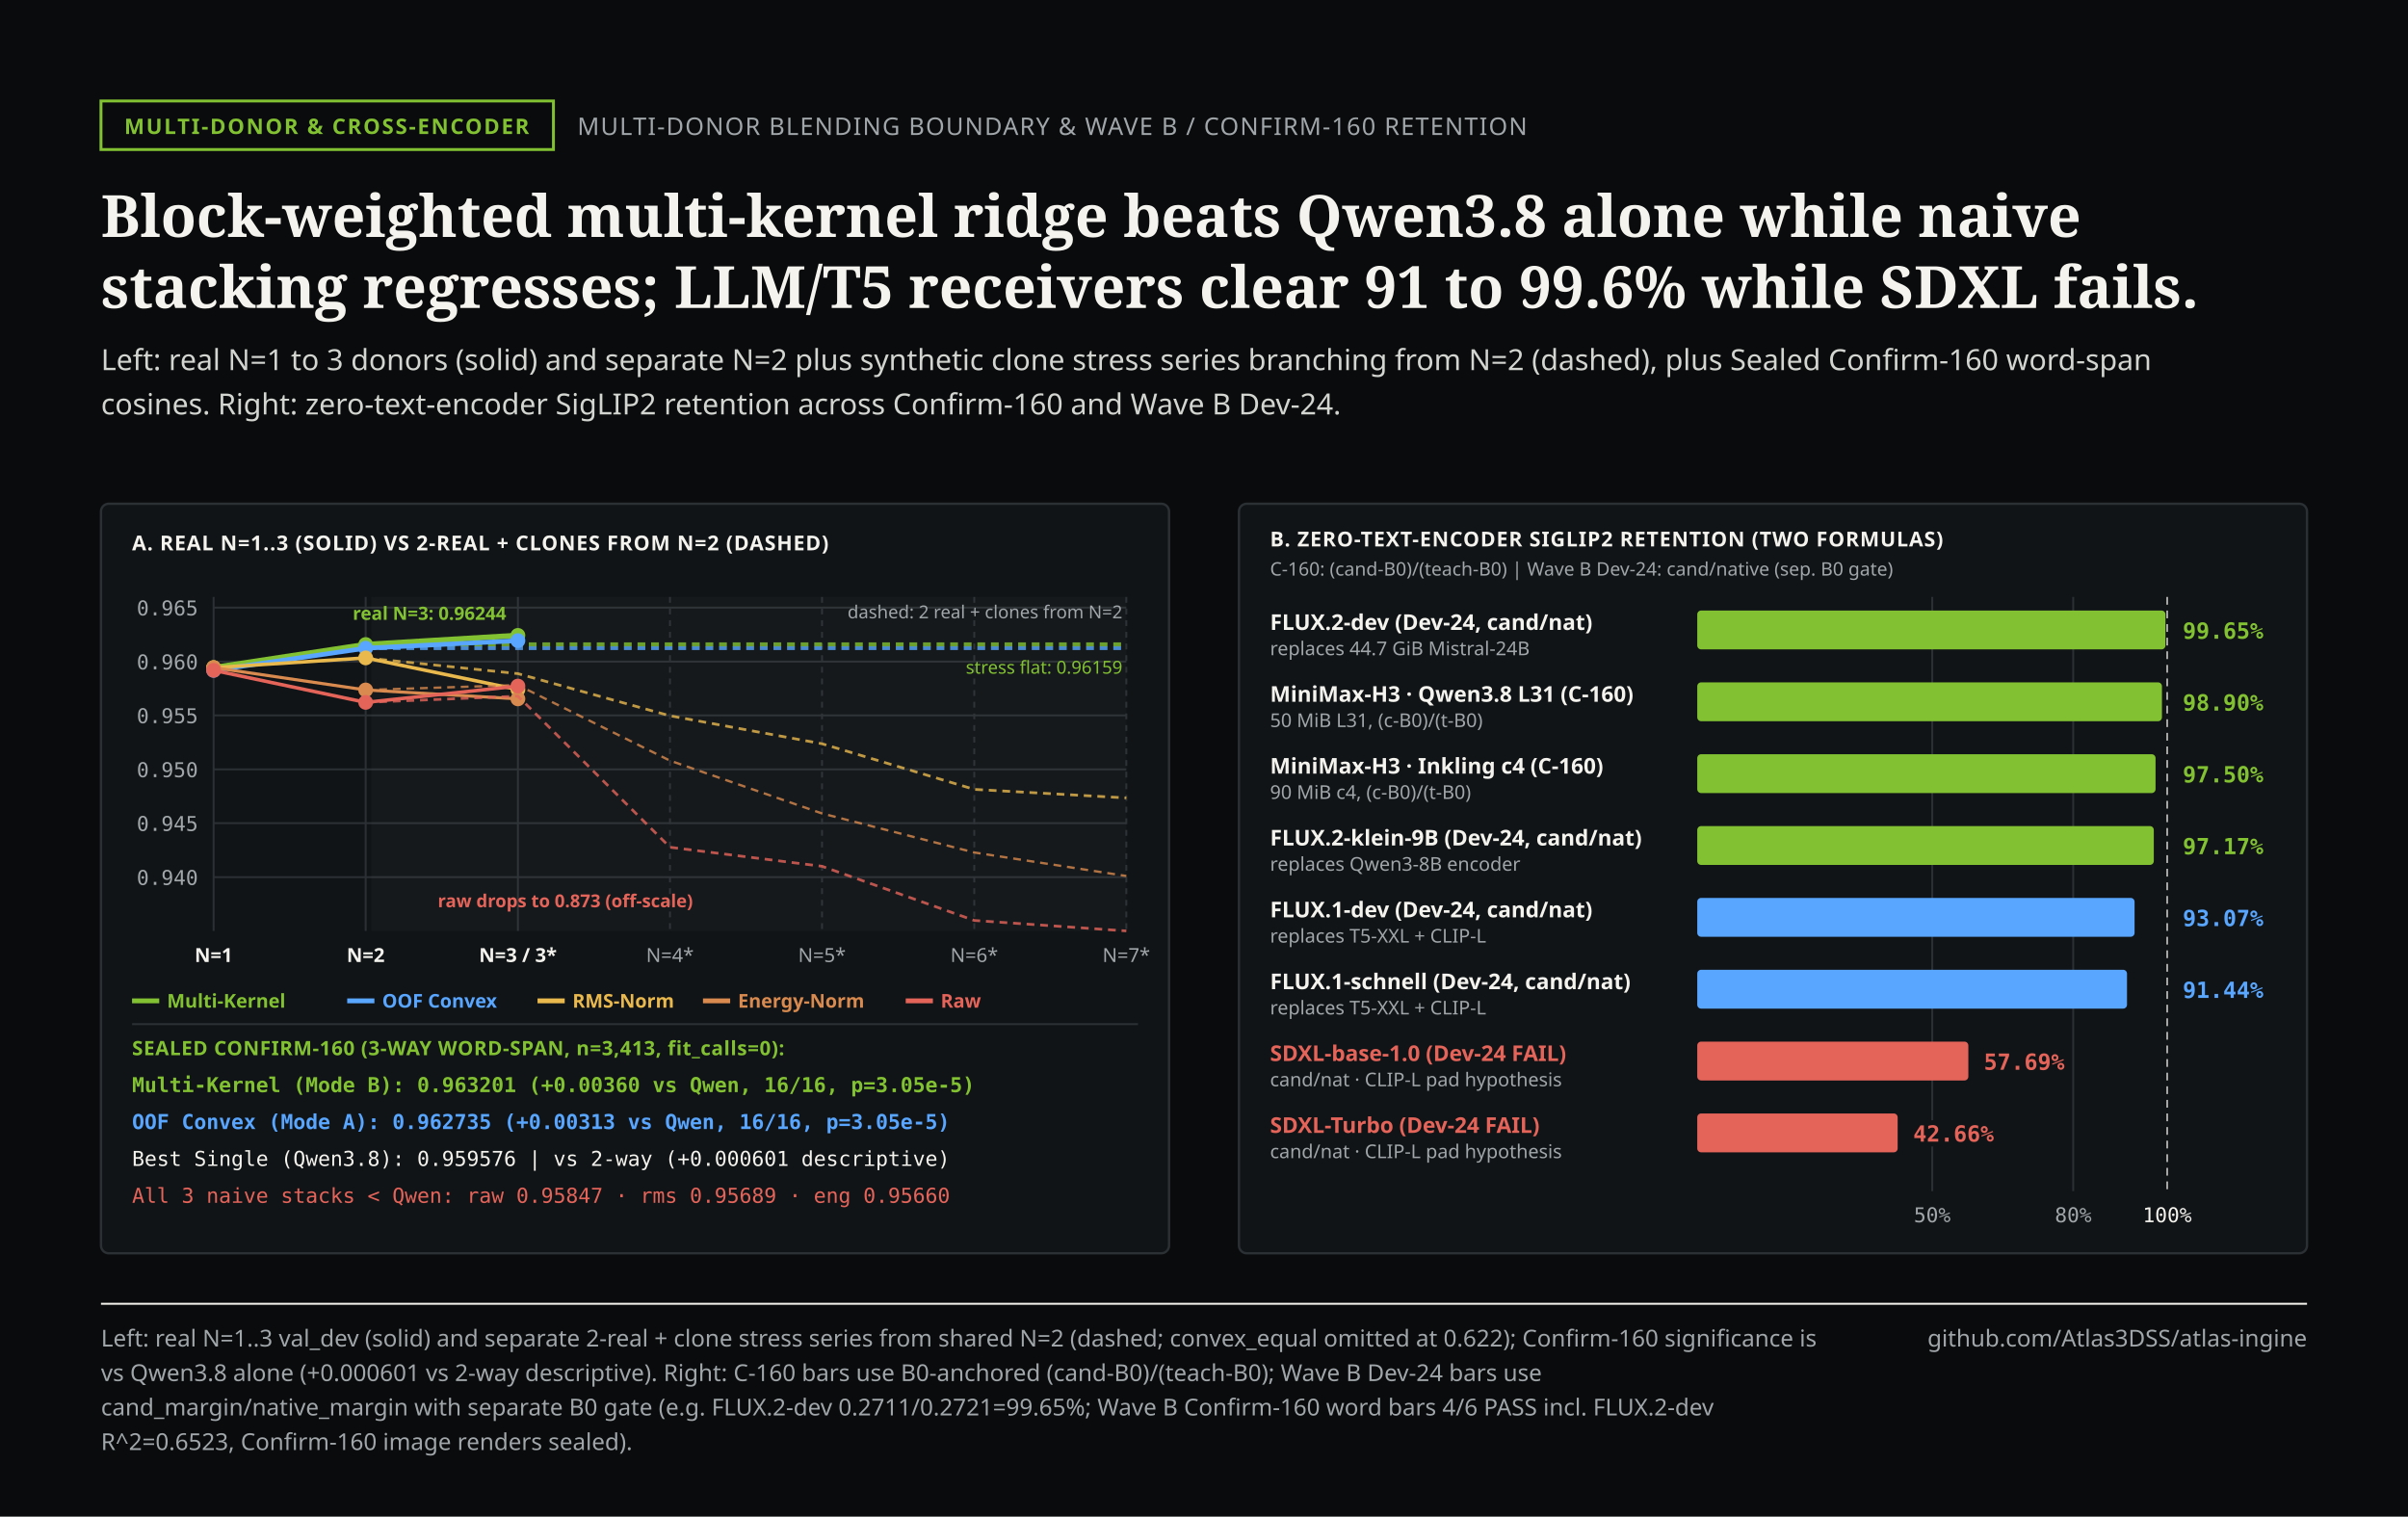
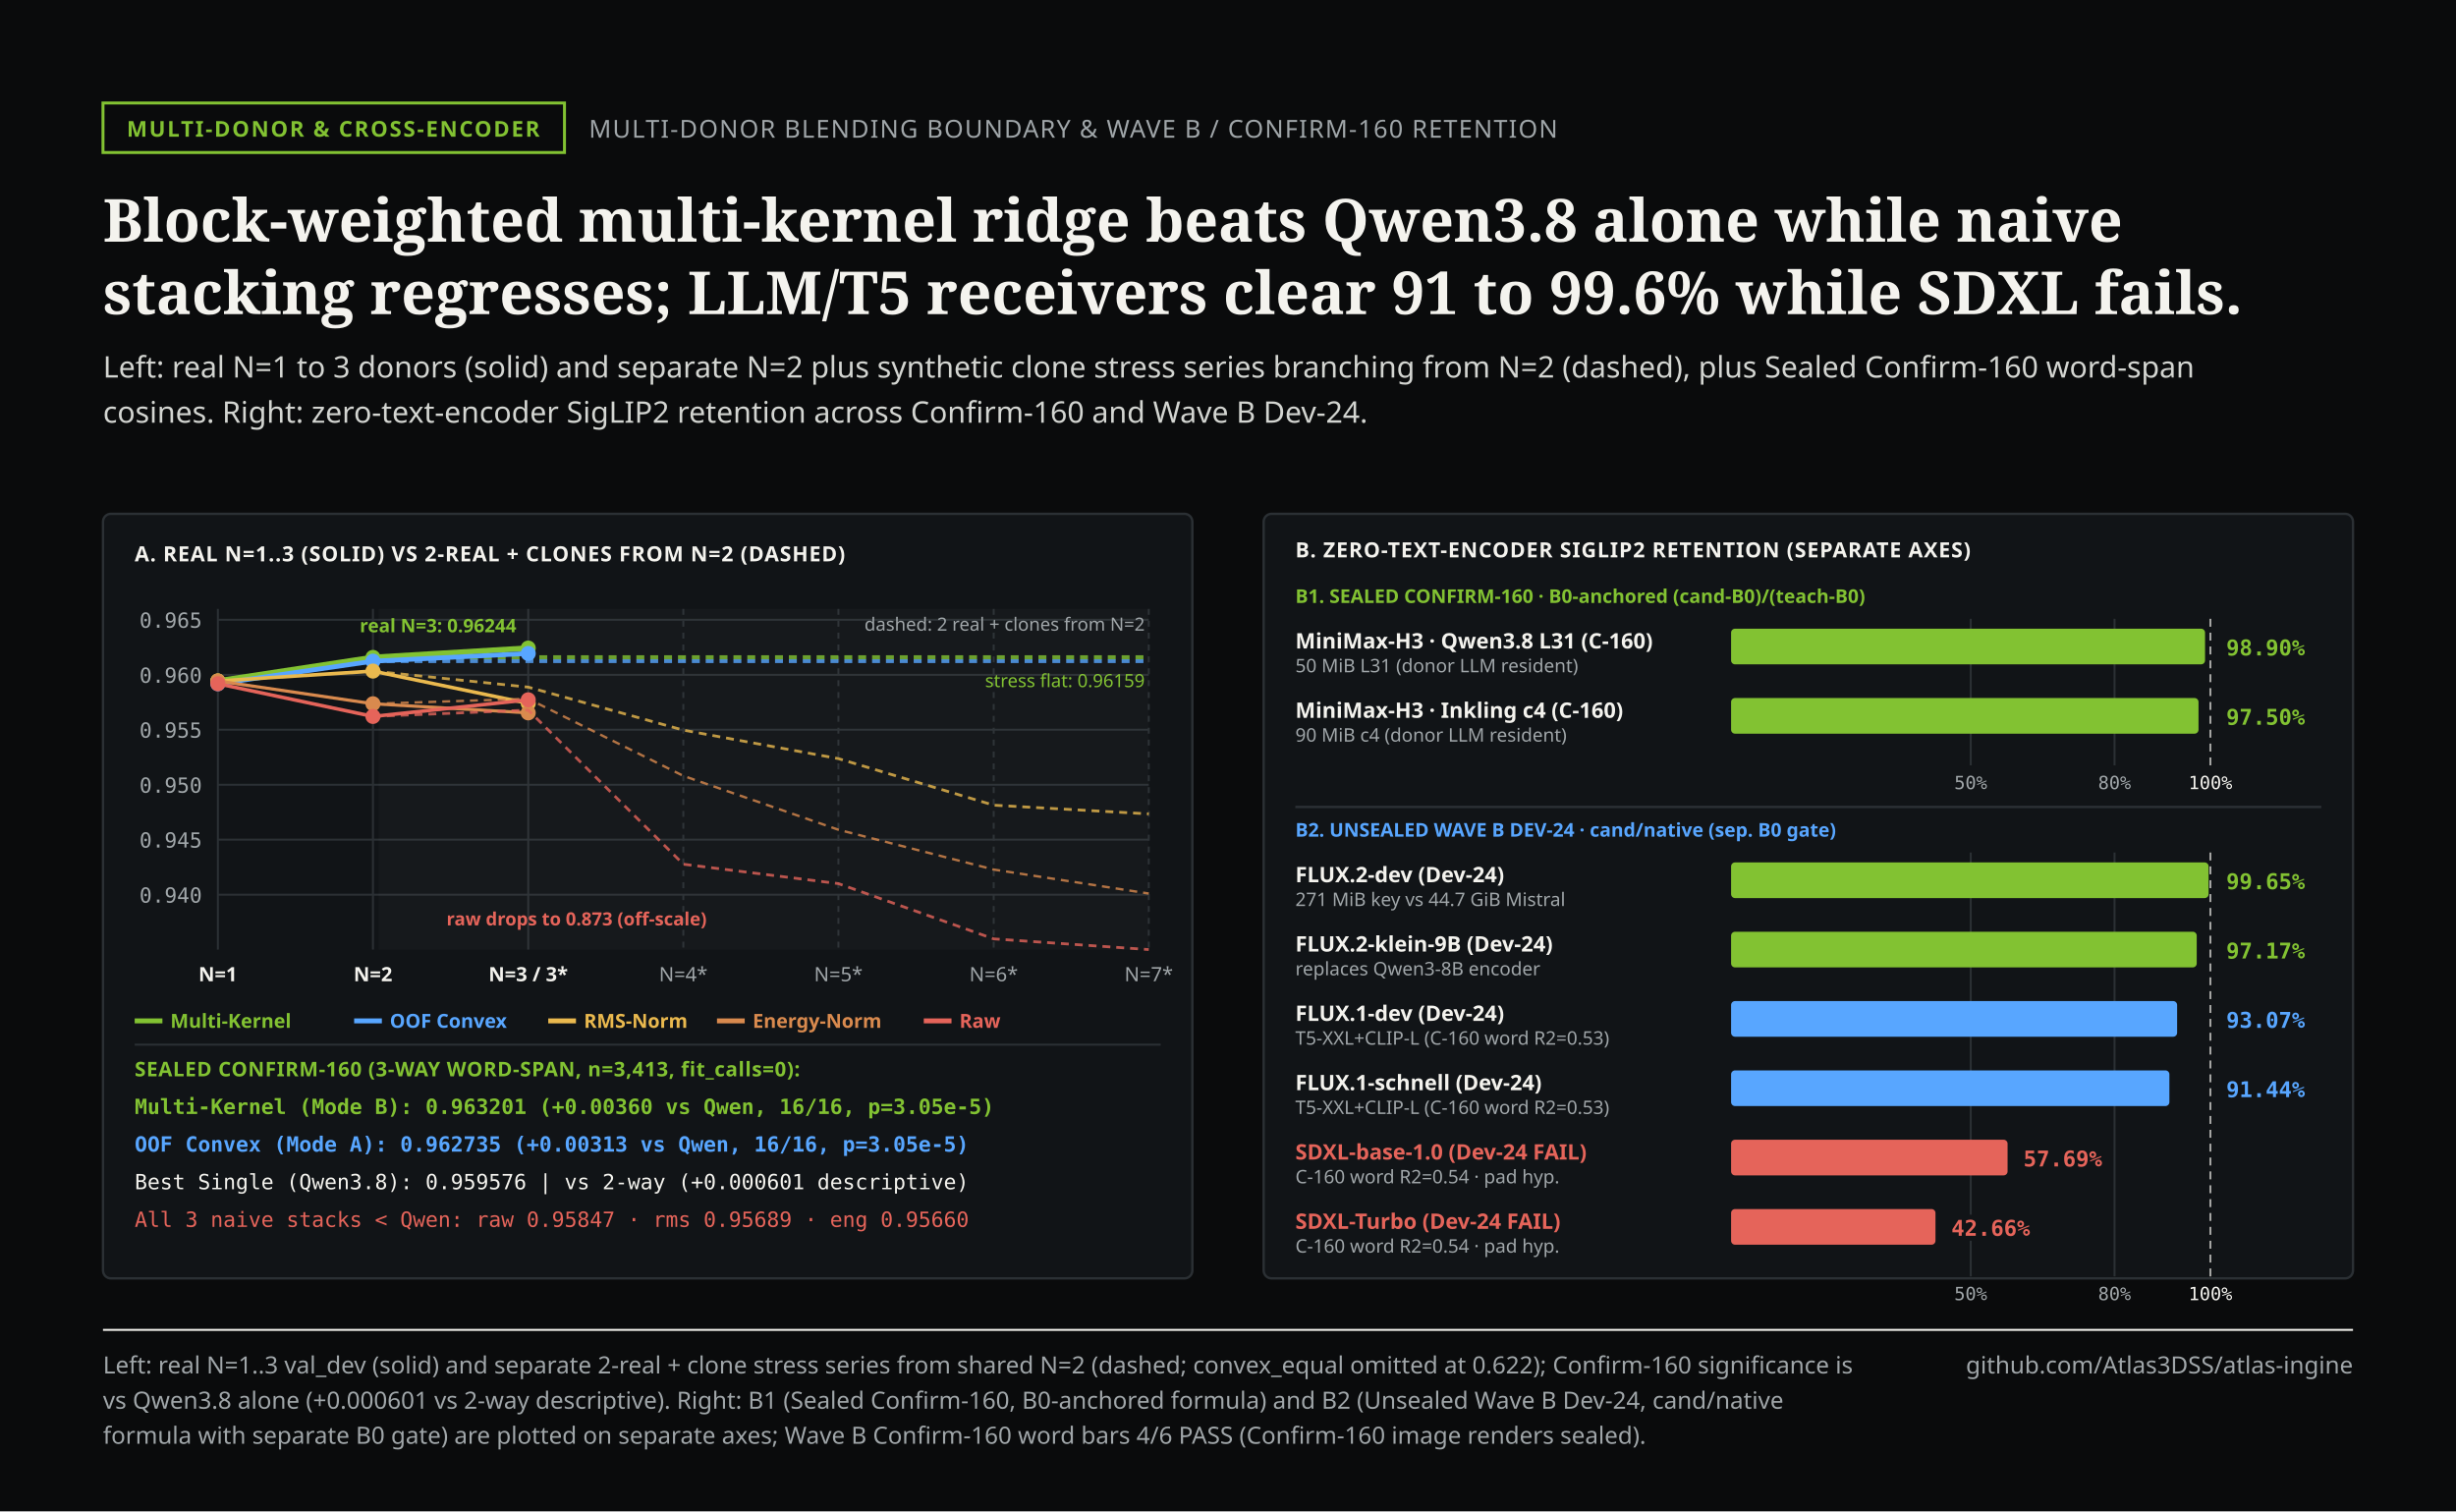
- <svg xmlns="http://www.w3.org/2000/svg" width="1240" height="781" viewBox="0 0 1240 781">
-   <rect width="1240" height="781" fill="#0A0B0C" />
+ <svg xmlns="http://www.w3.org/2000/svg" width="1240" height="763" viewBox="0 0 1240 763">
+   <rect width="1240" height="763" fill="#0A0B0C" />
  <rect x="52" y="52" width="233" height="25" fill="none" stroke="#82C232" stroke-width="1.5" />
  <text x="64.0" y="69.0" font-size="11" fill="#82C232" text-anchor="start" font-weight="700" font-family="'Noto Sans','Liberation Sans',Arial,sans-serif" letter-spacing="0.08em">MULTI-DONOR &amp; CROSS-ENCODER</text>
  <text x="297.3" y="69.5" font-size="12.5" fill="#A0A6A9" text-anchor="start" font-weight="400" font-family="'Noto Sans','Liberation Sans',Arial,sans-serif" letter-spacing="0.05em">MULTI-DONOR BLENDING BOUNDARY &amp; WAVE B / CONFIRM-160 RETENTION</text>
  <text x="52.0" y="122.0" font-size="30" fill="#F4F3EE" text-anchor="start" font-weight="700" font-family="'Noto Serif','DejaVu Serif',Georgia,serif">Block-weighted multi-kernel ridge beats Qwen3.8 alone while naive</text>
  <text x="52.0" y="158.6" font-size="30" fill="#F4F3EE" text-anchor="start" font-weight="700" font-family="'Noto Serif','DejaVu Serif',Georgia,serif">stacking regresses; LLM/T5 receivers clear 91 to 99.6% while SDXL fails.</text>
  <text x="52.0" y="190.6" font-size="15" fill="#D3D5D1" text-anchor="start" font-weight="400" font-family="'Noto Sans','Liberation Sans',Arial,sans-serif">Left: real N=1 to 3 donors (solid) and separate N=2 plus synthetic clone stress series branching from N=2 (dashed), plus Sealed Confirm-160 word-span</text>
  <text x="52.0" y="213.4" font-size="15" fill="#D3D5D1" text-anchor="start" font-weight="400" font-family="'Noto Sans','Liberation Sans',Arial,sans-serif">cosines. Right: zero-text-encoder SigLIP2 retention across Confirm-160 and Wave B Dev-24.</text>
  <rect x="52.0" y="259.4" width="550.0" height="386.0" rx="4" fill="#111417" stroke="#2B3034" stroke-width="1.2" />
  <text x="68.0" y="283.4" font-size="10.6" fill="#F4F3EE" text-anchor="start" font-weight="700" font-family="'Noto Sans','Liberation Sans',Arial,sans-serif" letter-spacing="0.04em">A. REAL N=1..3 (SOLID) VS 2-REAL + CLONES FROM N=2 (DASHED)</text>
  <line x1="110.0" x2="580.0" y1="451.7" y2="451.7" stroke="#2B3034" />
  <text x="102.0" y="455.7" font-size="10.5" fill="#A0A6A9" text-anchor="end" font-weight="400" font-family="'DejaVu Sans Mono','Liberation Mono',monospace">0.940</text>
  <line x1="110.0" x2="580.0" y1="423.9" y2="423.9" stroke="#2B3034" />
  <text x="102.0" y="427.9" font-size="10.5" fill="#A0A6A9" text-anchor="end" font-weight="400" font-family="'DejaVu Sans Mono','Liberation Mono',monospace">0.945</text>
  <line x1="110.0" x2="580.0" y1="396.2" y2="396.2" stroke="#2B3034" />
  <text x="102.0" y="400.2" font-size="10.5" fill="#A0A6A9" text-anchor="end" font-weight="400" font-family="'DejaVu Sans Mono','Liberation Mono',monospace">0.950</text>
  <line x1="110.0" x2="580.0" y1="368.4" y2="368.4" stroke="#2B3034" />
  <text x="102.0" y="372.4" font-size="10.5" fill="#A0A6A9" text-anchor="end" font-weight="400" font-family="'DejaVu Sans Mono','Liberation Mono',monospace">0.955</text>
  <line x1="110.0" x2="580.0" y1="340.7" y2="340.7" stroke="#2B3034" />
  <text x="102.0" y="344.7" font-size="10.5" fill="#A0A6A9" text-anchor="end" font-weight="400" font-family="'DejaVu Sans Mono','Liberation Mono',monospace">0.960</text>
  <line x1="110.0" x2="580.0" y1="312.9" y2="312.9" stroke="#2B3034" />
  <text x="102.0" y="316.9" font-size="10.5" fill="#A0A6A9" text-anchor="end" font-weight="400" font-family="'DejaVu Sans Mono','Liberation Mono',monospace">0.965</text>
  <line x1="110.0" x2="110.0" y1="307.4" y2="479.4" stroke="#2B3034" stroke-dasharray="" />
  <text x="110.0" y="495.4" font-size="10.0" fill="#F4F3EE" text-anchor="middle" font-weight="700" font-family="'Noto Sans','Liberation Sans',Arial,sans-serif">N=1</text>
  <line x1="188.3" x2="188.3" y1="307.4" y2="479.4" stroke="#2B3034" stroke-dasharray="" />
  <text x="188.3" y="495.4" font-size="10.0" fill="#F4F3EE" text-anchor="middle" font-weight="700" font-family="'Noto Sans','Liberation Sans',Arial,sans-serif">N=2</text>
  <line x1="266.7" x2="266.7" y1="307.4" y2="479.4" stroke="#2B3034" stroke-dasharray="" />
  <text x="266.7" y="495.4" font-size="10.0" fill="#F4F3EE" text-anchor="middle" font-weight="700" font-family="'Noto Sans','Liberation Sans',Arial,sans-serif">N=3 / 3*</text>
  <line x1="345.0" x2="345.0" y1="307.4" y2="479.4" stroke="#2B3034" stroke-dasharray="3 3" />
  <text x="345.0" y="495.4" font-size="10.0" fill="#A0A6A9" text-anchor="middle" font-weight="400" font-family="'Noto Sans','Liberation Sans',Arial,sans-serif">N=4*</text>
  <line x1="423.3" x2="423.3" y1="307.4" y2="479.4" stroke="#2B3034" stroke-dasharray="3 3" />
  <text x="423.3" y="495.4" font-size="10.0" fill="#A0A6A9" text-anchor="middle" font-weight="400" font-family="'Noto Sans','Liberation Sans',Arial,sans-serif">N=5*</text>
  <line x1="501.7" x2="501.7" y1="307.4" y2="479.4" stroke="#2B3034" stroke-dasharray="3 3" />
  <text x="501.7" y="495.4" font-size="10.0" fill="#A0A6A9" text-anchor="middle" font-weight="400" font-family="'Noto Sans','Liberation Sans',Arial,sans-serif">N=6*</text>
  <line x1="580.0" x2="580.0" y1="307.4" y2="479.4" stroke="#2B3034" stroke-dasharray="3 3" />
  <text x="580.0" y="495.4" font-size="10.0" fill="#A0A6A9" text-anchor="middle" font-weight="400" font-family="'Noto Sans','Liberation Sans',Arial,sans-serif">N=7*</text>
  <rect x="191.3" y="307.4" width="388.7" height="172.0" fill="#ffffff" fill-opacity="0.02" />
  <text x="578.0" y="318.4" font-size="9.2" fill="#A0A6A9" text-anchor="end" font-weight="400" font-family="'Noto Sans','Liberation Sans',Arial,sans-serif">dashed: 2 real + clones from N=2</text>
  <polyline fill="none" stroke="#82C232" stroke-width="2.2" stroke-dasharray="4 3" stroke-opacity="0.80" points="188.3,331.9 266.7,331.9 345.0,331.9 423.3,331.9 501.7,331.9 580.0,331.9" />
  <polyline fill="none" stroke="#82C232" stroke-width="2.8" points="110.0,343.8 188.3,331.9 266.7,327.2" />
  <circle cx="110.0" cy="343.8" r="3.8" fill="#82C232" />
  <circle cx="188.3" cy="331.9" r="3.8" fill="#82C232" />
  <circle cx="266.7" cy="327.2" r="3.8" fill="#82C232" />
  <polyline fill="none" stroke="#58a6ff" stroke-width="1.9" stroke-dasharray="4 3" stroke-opacity="0.80" points="188.3,333.8 266.7,333.8 345.0,333.8 423.3,333.8 501.7,333.8 580.0,333.8" />
  <polyline fill="none" stroke="#58a6ff" stroke-width="2.4" points="110.0,345.2 188.3,333.8 266.7,329.9" />
  <circle cx="110.0" cy="345.2" r="3.8" fill="#58a6ff" />
  <circle cx="188.3" cy="333.8" r="3.8" fill="#58a6ff" />
  <circle cx="266.7" cy="329.9" r="3.8" fill="#58a6ff" />
  <polyline fill="none" stroke="#eab94e" stroke-width="1.4" stroke-dasharray="4 3" stroke-opacity="0.80" points="188.3,338.8 266.7,346.9 345.0,368.6 423.3,383.0 501.7,406.5 580.0,410.9" />
  <polyline fill="none" stroke="#eab94e" stroke-width="1.8" points="110.0,343.8 188.3,338.8 266.7,355.1" />
  <circle cx="110.0" cy="343.8" r="3.8" fill="#eab94e" />
  <circle cx="188.3" cy="338.8" r="3.8" fill="#eab94e" />
  <circle cx="266.7" cy="355.1" r="3.8" fill="#eab94e" />
  <polyline fill="none" stroke="#d98a4e" stroke-width="1.2" stroke-dasharray="4 3" stroke-opacity="0.80" points="188.3,355.3 266.7,352.8 345.0,391.7 423.3,418.9 501.7,439.0 580.0,451.1" />
  <polyline fill="none" stroke="#d98a4e" stroke-width="1.6" points="110.0,343.8 188.3,355.3 266.7,359.9" />
  <circle cx="110.0" cy="343.8" r="3.8" fill="#d98a4e" />
  <circle cx="188.3" cy="355.3" r="3.8" fill="#d98a4e" />
  <circle cx="266.7" cy="359.9" r="3.8" fill="#d98a4e" />
  <polyline fill="none" stroke="#e5645a" stroke-width="1.4" stroke-dasharray="4 3" stroke-opacity="0.80" points="188.3,361.7 266.7,358.5 345.0,436.3 423.3,446.1 501.7,474.0 580.0,479.4" />
  <polyline fill="none" stroke="#e5645a" stroke-width="1.8" points="110.0,345.2 188.3,361.7 266.7,353.3" />
  <circle cx="110.0" cy="345.2" r="3.8" fill="#e5645a" />
  <circle cx="188.3" cy="361.7" r="3.8" fill="#e5645a" />
  <circle cx="266.7" cy="353.3" r="3.8" fill="#e5645a" />
  <text x="260.7" y="319.2" font-size="9.4" fill="#82C232" text-anchor="end" font-weight="700" font-family="'Noto Sans','Liberation Sans',Arial,sans-serif">real N=3: 0.96244</text>
  <text x="578.0" y="346.9" font-size="9.2" fill="#82C232" text-anchor="end" font-weight="400" font-family="'Noto Sans','Liberation Sans',Arial,sans-serif">stress flat: 0.96159</text>
  <text x="356.8" y="467.2" font-size="9.2" fill="#e5645a" text-anchor="end" font-weight="700" font-family="'Noto Sans','Liberation Sans',Arial,sans-serif">raw drops to 0.873 (off-scale)</text>
  <line x1="68.0" x2="82.0" y1="515.4" y2="515.4" stroke="#82C232" stroke-width="2.5" />
  <text x="86.0" y="518.9" font-size="9.8" fill="#82C232" text-anchor="start" font-weight="700" font-family="'Noto Sans','Liberation Sans',Arial,sans-serif">Multi-Kernel</text>
  <line x1="178.8" x2="192.8" y1="515.4" y2="515.4" stroke="#58a6ff" stroke-width="2.5" />
  <text x="196.8" y="518.9" font-size="9.8" fill="#58a6ff" text-anchor="start" font-weight="700" font-family="'Noto Sans','Liberation Sans',Arial,sans-serif">OOF Convex</text>
  <line x1="276.8" x2="290.8" y1="515.4" y2="515.4" stroke="#eab94e" stroke-width="2.5" />
  <text x="294.8" y="518.9" font-size="9.8" fill="#eab94e" text-anchor="start" font-weight="700" font-family="'Noto Sans','Liberation Sans',Arial,sans-serif">RMS-Norm</text>
  <line x1="362.0" x2="376.0" y1="515.4" y2="515.4" stroke="#d98a4e" stroke-width="2.5" />
  <text x="380.0" y="518.9" font-size="9.8" fill="#d98a4e" text-anchor="start" font-weight="700" font-family="'Noto Sans','Liberation Sans',Arial,sans-serif">Energy-Norm</text>
  <line x1="466.4" x2="480.4" y1="515.4" y2="515.4" stroke="#e5645a" stroke-width="2.5" />
  <text x="484.4" y="518.9" font-size="9.8" fill="#e5645a" text-anchor="start" font-weight="700" font-family="'Noto Sans','Liberation Sans',Arial,sans-serif">Raw</text>
  <line x1="68" x2="586" y1="527.4" y2="527.4" stroke="#2B3034" />
  <text x="68.0" y="543.4" font-size="10.2" fill="#82C232" text-anchor="start" font-weight="700" font-family="'Noto Sans','Liberation Sans',Arial,sans-serif" letter-spacing="0.03em">SEALED CONFIRM-160 (3-WAY WORD-SPAN, n=3,413, fit_calls=0):</text>
  <text x="68.0" y="562.4" font-size="10.6" fill="#82C232" text-anchor="start" font-weight="700" font-family="'DejaVu Sans Mono','Liberation Mono',monospace">Multi-Kernel (Mode B): 0.963201 (+0.00360 vs Qwen, 16/16, p=3.05e-5)</text>
  <text x="68.0" y="581.4" font-size="10.6" fill="#58a6ff" text-anchor="start" font-weight="700" font-family="'DejaVu Sans Mono','Liberation Mono',monospace">OOF Convex (Mode A):   0.962735 (+0.00313 vs Qwen, 16/16, p=3.05e-5)</text>
  <text x="68.0" y="600.4" font-size="10.6" fill="#F4F3EE" text-anchor="start" font-weight="400" font-family="'DejaVu Sans Mono','Liberation Mono',monospace">Best Single (Qwen3.8): 0.959576 | vs 2-way (+0.000601 descriptive)</text>
  <text x="68.0" y="619.4" font-size="10.6" fill="#e5645a" text-anchor="start" font-weight="400" font-family="'DejaVu Sans Mono','Liberation Mono',monospace">All 3 naive stacks &lt; Qwen: raw 0.95847 · rms 0.95689 · eng 0.95660</text>
  <rect x="638.0" y="259.4" width="550.0" height="386.0" rx="4" fill="#111417" stroke="#2B3034" stroke-width="1.2" />
-   <text x="654.0" y="281.4" font-size="10.6" fill="#F4F3EE" text-anchor="start" font-weight="700" font-family="'Noto Sans','Liberation Sans',Arial,sans-serif" letter-spacing="0.04em">B. ZERO-TEXT-ENCODER SIGLIP2 RETENTION (TWO FORMULAS)</text>
-   <text x="654.0" y="296.4" font-size="9.6" fill="#A0A6A9" text-anchor="start" font-weight="400" font-family="'Noto Sans','Liberation Sans',Arial,sans-serif">C-160: (cand-B0)/(teach-B0)  |  Wave B Dev-24: cand/native (sep. B0 gate)</text>
-   <line x1="995.0" x2="995.0" y1="307.4" y2="613.4" stroke="#2B3034" stroke-opacity="1" stroke-dasharray="" />
-   <text x="995.0" y="629.4" font-size="10.5" fill="#A0A6A9" text-anchor="middle" font-weight="400" font-family="'DejaVu Sans Mono','Liberation Mono',monospace">50%</text>
-   <line x1="1067.6" x2="1067.6" y1="307.4" y2="613.4" stroke="#2B3034" stroke-opacity="1" stroke-dasharray="" />
-   <text x="1067.6" y="629.4" font-size="10.5" fill="#A0A6A9" text-anchor="middle" font-weight="400" font-family="'DejaVu Sans Mono','Liberation Mono',monospace">80%</text>
-   <line x1="1116.0" x2="1116.0" y1="307.4" y2="613.4" stroke="#F4F3EE" stroke-opacity="0.65" stroke-dasharray="4 3" />
-   <text x="1116.0" y="629.4" font-size="10.5" fill="#F4F3EE" text-anchor="middle" font-weight="400" font-family="'DejaVu Sans Mono','Liberation Mono',monospace">100%</text>
-   <text x="654.0" y="324.4" font-size="11.2" fill="#F4F3EE" text-anchor="start" font-weight="700" font-family="'Noto Sans','Liberation Sans',Arial,sans-serif">FLUX.2-dev (Dev-24, cand/nat)</text>
-   <text x="654.0" y="337.4" font-size="9.8" fill="#A0A6A9" text-anchor="start" font-weight="400" font-family="'Noto Sans','Liberation Sans',Arial,sans-serif">replaces 44.7 GiB Mistral-24B</text>
-   <rect x="874.0" y="314.4" width="241.1" height="20" rx="2" fill="#82C232" />
-   <text paint-order="stroke" stroke="#111417" stroke-width="5" stroke-linejoin="round" x="1124.0" y="328.9" font-size="11.5" fill="#82C232" text-anchor="start" font-weight="700" font-family="'DejaVu Sans Mono','Liberation Mono',monospace">99.65%</text>
-   <text x="654.0" y="361.4" font-size="11.2" fill="#F4F3EE" text-anchor="start" font-weight="700" font-family="'Noto Sans','Liberation Sans',Arial,sans-serif">MiniMax-H3 · Qwen3.8 L31 (C-160)</text>
-   <text x="654.0" y="374.4" font-size="9.8" fill="#A0A6A9" text-anchor="start" font-weight="400" font-family="'Noto Sans','Liberation Sans',Arial,sans-serif">50 MiB L31, (c-B0)/(t-B0)</text>
-   <rect x="874.0" y="351.4" width="239.3" height="20" rx="2" fill="#82C232" />
-   <text paint-order="stroke" stroke="#111417" stroke-width="5" stroke-linejoin="round" x="1124.0" y="365.9" font-size="11.5" fill="#82C232" text-anchor="start" font-weight="700" font-family="'DejaVu Sans Mono','Liberation Mono',monospace">98.90%</text>
-   <text x="654.0" y="398.4" font-size="11.2" fill="#F4F3EE" text-anchor="start" font-weight="700" font-family="'Noto Sans','Liberation Sans',Arial,sans-serif">MiniMax-H3 · Inkling c4 (C-160)</text>
-   <text x="654.0" y="411.4" font-size="9.8" fill="#A0A6A9" text-anchor="start" font-weight="400" font-family="'Noto Sans','Liberation Sans',Arial,sans-serif">90 MiB c4, (c-B0)/(t-B0)</text>
-   <rect x="874.0" y="388.4" width="236.0" height="20" rx="2" fill="#82C232" />
-   <text paint-order="stroke" stroke="#111417" stroke-width="5" stroke-linejoin="round" x="1124.0" y="402.9" font-size="11.5" fill="#82C232" text-anchor="start" font-weight="700" font-family="'DejaVu Sans Mono','Liberation Mono',monospace">97.50%</text>
-   <text x="654.0" y="435.4" font-size="11.2" fill="#F4F3EE" text-anchor="start" font-weight="700" font-family="'Noto Sans','Liberation Sans',Arial,sans-serif">FLUX.2-klein-9B (Dev-24, cand/nat)</text>
-   <text x="654.0" y="448.4" font-size="9.8" fill="#A0A6A9" text-anchor="start" font-weight="400" font-family="'Noto Sans','Liberation Sans',Arial,sans-serif">replaces Qwen3-8B encoder</text>
-   <rect x="874.0" y="425.4" width="235.1" height="20" rx="2" fill="#82C232" />
-   <text paint-order="stroke" stroke="#111417" stroke-width="5" stroke-linejoin="round" x="1124.0" y="439.9" font-size="11.5" fill="#82C232" text-anchor="start" font-weight="700" font-family="'DejaVu Sans Mono','Liberation Mono',monospace">97.17%</text>
-   <text x="654.0" y="472.4" font-size="11.2" fill="#F4F3EE" text-anchor="start" font-weight="700" font-family="'Noto Sans','Liberation Sans',Arial,sans-serif">FLUX.1-dev (Dev-24, cand/nat)</text>
-   <text x="654.0" y="485.4" font-size="9.8" fill="#A0A6A9" text-anchor="start" font-weight="400" font-family="'Noto Sans','Liberation Sans',Arial,sans-serif">replaces T5-XXL + CLIP-L</text>
-   <rect x="874.0" y="462.4" width="225.2" height="20" rx="2" fill="#58a6ff" />
-   <text paint-order="stroke" stroke="#111417" stroke-width="5" stroke-linejoin="round" x="1124.0" y="476.9" font-size="11.5" fill="#58a6ff" text-anchor="start" font-weight="700" font-family="'DejaVu Sans Mono','Liberation Mono',monospace">93.07%</text>
-   <text x="654.0" y="509.4" font-size="11.2" fill="#F4F3EE" text-anchor="start" font-weight="700" font-family="'Noto Sans','Liberation Sans',Arial,sans-serif">FLUX.1-schnell (Dev-24, cand/nat)</text>
-   <text x="654.0" y="522.4" font-size="9.8" fill="#A0A6A9" text-anchor="start" font-weight="400" font-family="'Noto Sans','Liberation Sans',Arial,sans-serif">replaces T5-XXL + CLIP-L</text>
-   <rect x="874.0" y="499.4" width="221.3" height="20" rx="2" fill="#58a6ff" />
-   <text paint-order="stroke" stroke="#111417" stroke-width="5" stroke-linejoin="round" x="1124.0" y="513.9" font-size="11.5" fill="#58a6ff" text-anchor="start" font-weight="700" font-family="'DejaVu Sans Mono','Liberation Mono',monospace">91.44%</text>
-   <text x="654.0" y="546.4" font-size="11.2" fill="#e5645a" text-anchor="start" font-weight="700" font-family="'Noto Sans','Liberation Sans',Arial,sans-serif">SDXL-base-1.0 (Dev-24 FAIL)</text>
-   <text x="654.0" y="559.4" font-size="9.8" fill="#A0A6A9" text-anchor="start" font-weight="400" font-family="'Noto Sans','Liberation Sans',Arial,sans-serif">cand/nat · CLIP-L pad hypothesis</text>
-   <rect x="874.0" y="536.4" width="139.6" height="20" rx="2" fill="#e5645a" />
-   <text paint-order="stroke" stroke="#111417" stroke-width="5" stroke-linejoin="round" x="1021.6" y="550.9" font-size="11.5" fill="#e5645a" text-anchor="start" font-weight="700" font-family="'DejaVu Sans Mono','Liberation Mono',monospace">57.69%</text>
-   <text x="654.0" y="583.4" font-size="11.2" fill="#e5645a" text-anchor="start" font-weight="700" font-family="'Noto Sans','Liberation Sans',Arial,sans-serif">SDXL-Turbo (Dev-24 FAIL)</text>
-   <text x="654.0" y="596.4" font-size="9.8" fill="#A0A6A9" text-anchor="start" font-weight="400" font-family="'Noto Sans','Liberation Sans',Arial,sans-serif">cand/nat · CLIP-L pad hypothesis</text>
-   <rect x="874.0" y="573.4" width="103.2" height="20" rx="2" fill="#e5645a" />
-   <text paint-order="stroke" stroke="#111417" stroke-width="5" stroke-linejoin="round" x="985.2" y="587.9" font-size="11.5" fill="#e5645a" text-anchor="start" font-weight="700" font-family="'DejaVu Sans Mono','Liberation Mono',monospace">42.66%</text>
+   <text x="654.0" y="281.4" font-size="10.6" fill="#F4F3EE" text-anchor="start" font-weight="700" font-family="'Noto Sans','Liberation Sans',Arial,sans-serif" letter-spacing="0.04em">B. ZERO-TEXT-ENCODER SIGLIP2 RETENTION (SEPARATE AXES)</text>
+   <text x="654.0" y="304.4" font-size="9.6" fill="#82C232" text-anchor="start" font-weight="700" font-family="'Noto Sans','Liberation Sans',Arial,sans-serif">B1. SEALED CONFIRM-160 · B0-anchored (cand-B0)/(teach-B0)</text>
+   <line x1="995.0" x2="995.0" y1="312.4" y2="386.4" stroke="#2B3034" stroke-opacity="1" stroke-dasharray="" />
+   <text x="995.0" y="398.4" font-size="9.2" fill="#A0A6A9" text-anchor="middle" font-weight="400" font-family="'DejaVu Sans Mono','Liberation Mono',monospace">50%</text>
+   <line x1="1067.6" x2="1067.6" y1="312.4" y2="386.4" stroke="#2B3034" stroke-opacity="1" stroke-dasharray="" />
+   <text x="1067.6" y="398.4" font-size="9.2" fill="#A0A6A9" text-anchor="middle" font-weight="400" font-family="'DejaVu Sans Mono','Liberation Mono',monospace">80%</text>
+   <line x1="1116.0" x2="1116.0" y1="312.4" y2="386.4" stroke="#F4F3EE" stroke-opacity="0.65" stroke-dasharray="4 3" />
+   <text x="1116.0" y="398.4" font-size="9.2" fill="#F4F3EE" text-anchor="middle" font-weight="400" font-family="'DejaVu Sans Mono','Liberation Mono',monospace">100%</text>
+   <text x="654.0" y="327.4" font-size="10.8" fill="#F4F3EE" text-anchor="start" font-weight="700" font-family="'Noto Sans','Liberation Sans',Arial,sans-serif">MiniMax-H3 · Qwen3.8 L31 (C-160)</text>
+   <text x="654.0" y="339.4" font-size="9.4" fill="#A0A6A9" text-anchor="start" font-weight="400" font-family="'Noto Sans','Liberation Sans',Arial,sans-serif">50 MiB L31 (donor LLM resident)</text>
+   <rect x="874.0" y="317.4" width="239.3" height="18" rx="2" fill="#82C232" />
+   <text paint-order="stroke" stroke="#111417" stroke-width="5" stroke-linejoin="round" x="1124.0" y="330.9" font-size="11.0" fill="#82C232" text-anchor="start" font-weight="700" font-family="'DejaVu Sans Mono','Liberation Mono',monospace">98.90%</text>
+   <text x="654.0" y="362.4" font-size="10.8" fill="#F4F3EE" text-anchor="start" font-weight="700" font-family="'Noto Sans','Liberation Sans',Arial,sans-serif">MiniMax-H3 · Inkling c4 (C-160)</text>
+   <text x="654.0" y="374.4" font-size="9.4" fill="#A0A6A9" text-anchor="start" font-weight="400" font-family="'Noto Sans','Liberation Sans',Arial,sans-serif">90 MiB c4 (donor LLM resident)</text>
+   <rect x="874.0" y="352.4" width="236.0" height="18" rx="2" fill="#82C232" />
+   <text paint-order="stroke" stroke="#111417" stroke-width="5" stroke-linejoin="round" x="1124.0" y="365.9" font-size="11.0" fill="#82C232" text-anchor="start" font-weight="700" font-family="'DejaVu Sans Mono','Liberation Mono',monospace">97.50%</text>
+   <line x1="654" x2="1172" y1="407.4" y2="407.4" stroke="#2B3034" stroke-width="1.2" />
+   <text x="654.0" y="422.4" font-size="9.6" fill="#58a6ff" text-anchor="start" font-weight="700" font-family="'Noto Sans','Liberation Sans',Arial,sans-serif">B2. UNSEALED WAVE B DEV-24 · cand/native (sep. B0 gate)</text>
+   <line x1="995.0" x2="995.0" y1="430.4" y2="644.4" stroke="#2B3034" stroke-opacity="1" stroke-dasharray="" />
+   <text x="995.0" y="656.4" font-size="9.2" fill="#A0A6A9" text-anchor="middle" font-weight="400" font-family="'DejaVu Sans Mono','Liberation Mono',monospace">50%</text>
+   <line x1="1067.6" x2="1067.6" y1="430.4" y2="644.4" stroke="#2B3034" stroke-opacity="1" stroke-dasharray="" />
+   <text x="1067.6" y="656.4" font-size="9.2" fill="#A0A6A9" text-anchor="middle" font-weight="400" font-family="'DejaVu Sans Mono','Liberation Mono',monospace">80%</text>
+   <line x1="1116.0" x2="1116.0" y1="430.4" y2="644.4" stroke="#F4F3EE" stroke-opacity="0.65" stroke-dasharray="4 3" />
+   <text x="1116.0" y="656.4" font-size="9.2" fill="#F4F3EE" text-anchor="middle" font-weight="400" font-family="'DejaVu Sans Mono','Liberation Mono',monospace">100%</text>
+   <text x="654.0" y="445.4" font-size="10.8" fill="#F4F3EE" text-anchor="start" font-weight="700" font-family="'Noto Sans','Liberation Sans',Arial,sans-serif">FLUX.2-dev (Dev-24)</text>
+   <text x="654.0" y="457.4" font-size="9.4" fill="#A0A6A9" text-anchor="start" font-weight="400" font-family="'Noto Sans','Liberation Sans',Arial,sans-serif">271 MiB key vs 44.7 GiB Mistral</text>
+   <rect x="874.0" y="435.4" width="241.1" height="18" rx="2" fill="#82C232" />
+   <text paint-order="stroke" stroke="#111417" stroke-width="5" stroke-linejoin="round" x="1124.0" y="448.9" font-size="11.0" fill="#82C232" text-anchor="start" font-weight="700" font-family="'DejaVu Sans Mono','Liberation Mono',monospace">99.65%</text>
+   <text x="654.0" y="480.4" font-size="10.8" fill="#F4F3EE" text-anchor="start" font-weight="700" font-family="'Noto Sans','Liberation Sans',Arial,sans-serif">FLUX.2-klein-9B (Dev-24)</text>
+   <text x="654.0" y="492.4" font-size="9.4" fill="#A0A6A9" text-anchor="start" font-weight="400" font-family="'Noto Sans','Liberation Sans',Arial,sans-serif">replaces Qwen3-8B encoder</text>
+   <rect x="874.0" y="470.4" width="235.1" height="18" rx="2" fill="#82C232" />
+   <text paint-order="stroke" stroke="#111417" stroke-width="5" stroke-linejoin="round" x="1124.0" y="483.9" font-size="11.0" fill="#82C232" text-anchor="start" font-weight="700" font-family="'DejaVu Sans Mono','Liberation Mono',monospace">97.17%</text>
+   <text x="654.0" y="515.4" font-size="10.8" fill="#F4F3EE" text-anchor="start" font-weight="700" font-family="'Noto Sans','Liberation Sans',Arial,sans-serif">FLUX.1-dev (Dev-24)</text>
+   <text x="654.0" y="527.4" font-size="9.4" fill="#A0A6A9" text-anchor="start" font-weight="400" font-family="'Noto Sans','Liberation Sans',Arial,sans-serif">T5-XXL+CLIP-L (C-160 word R2=0.53)</text>
+   <rect x="874.0" y="505.4" width="225.2" height="18" rx="2" fill="#58a6ff" />
+   <text paint-order="stroke" stroke="#111417" stroke-width="5" stroke-linejoin="round" x="1124.0" y="518.9" font-size="11.0" fill="#58a6ff" text-anchor="start" font-weight="700" font-family="'DejaVu Sans Mono','Liberation Mono',monospace">93.07%</text>
+   <text x="654.0" y="550.4" font-size="10.8" fill="#F4F3EE" text-anchor="start" font-weight="700" font-family="'Noto Sans','Liberation Sans',Arial,sans-serif">FLUX.1-schnell (Dev-24)</text>
+   <text x="654.0" y="562.4" font-size="9.4" fill="#A0A6A9" text-anchor="start" font-weight="400" font-family="'Noto Sans','Liberation Sans',Arial,sans-serif">T5-XXL+CLIP-L (C-160 word R2=0.53)</text>
+   <rect x="874.0" y="540.4" width="221.3" height="18" rx="2" fill="#58a6ff" />
+   <text paint-order="stroke" stroke="#111417" stroke-width="5" stroke-linejoin="round" x="1124.0" y="553.9" font-size="11.0" fill="#58a6ff" text-anchor="start" font-weight="700" font-family="'DejaVu Sans Mono','Liberation Mono',monospace">91.44%</text>
+   <text x="654.0" y="585.4" font-size="10.8" fill="#e5645a" text-anchor="start" font-weight="700" font-family="'Noto Sans','Liberation Sans',Arial,sans-serif">SDXL-base-1.0 (Dev-24 FAIL)</text>
+   <text x="654.0" y="597.4" font-size="9.4" fill="#A0A6A9" text-anchor="start" font-weight="400" font-family="'Noto Sans','Liberation Sans',Arial,sans-serif">C-160 word R2=0.54 · pad hyp.</text>
+   <rect x="874.0" y="575.4" width="139.6" height="18" rx="2" fill="#e5645a" />
+   <text paint-order="stroke" stroke="#111417" stroke-width="5" stroke-linejoin="round" x="1021.6" y="588.9" font-size="11.0" fill="#e5645a" text-anchor="start" font-weight="700" font-family="'DejaVu Sans Mono','Liberation Mono',monospace">57.69%</text>
+   <text x="654.0" y="620.4" font-size="10.8" fill="#e5645a" text-anchor="start" font-weight="700" font-family="'Noto Sans','Liberation Sans',Arial,sans-serif">SDXL-Turbo (Dev-24 FAIL)</text>
+   <text x="654.0" y="632.4" font-size="9.4" fill="#A0A6A9" text-anchor="start" font-weight="400" font-family="'Noto Sans','Liberation Sans',Arial,sans-serif">C-160 word R2=0.54 · pad hyp.</text>
+   <rect x="874.0" y="610.4" width="103.2" height="18" rx="2" fill="#e5645a" />
+   <text paint-order="stroke" stroke="#111417" stroke-width="5" stroke-linejoin="round" x="985.2" y="623.9" font-size="11.0" fill="#e5645a" text-anchor="start" font-weight="700" font-family="'DejaVu Sans Mono','Liberation Mono',monospace">42.66%</text>
  <line x1="52" x2="1188" y1="671.4" y2="671.4" stroke="#F4F3EE" stroke-width="1" />
  <text x="52.0" y="693.4" font-size="12" fill="#A0A6A9" text-anchor="start" font-weight="400" font-family="'Noto Sans','Liberation Sans',Arial,sans-serif">Left: real N=1..3 val_dev (solid) and separate 2-real + clone stress series from shared N=2 (dashed; convex_equal omitted at 0.622); Confirm-160 significance is</text>
-   <text x="52.0" y="711.2" font-size="12" fill="#A0A6A9" text-anchor="start" font-weight="400" font-family="'Noto Sans','Liberation Sans',Arial,sans-serif">vs Qwen3.8 alone (+0.000601 vs 2-way descriptive). Right: C-160 bars use B0-anchored (cand-B0)/(teach-B0); Wave B Dev-24 bars use</text>
-   <text x="52.0" y="728.9" font-size="12" fill="#A0A6A9" text-anchor="start" font-weight="400" font-family="'Noto Sans','Liberation Sans',Arial,sans-serif">cand_margin/native_margin with separate B0 gate (e.g. FLUX.2-dev 0.2711/0.2721=99.65%; Wave B Confirm-160 word bars 4/6 PASS incl. FLUX.2-dev</text>
-   <text x="52.0" y="746.7" font-size="12" fill="#A0A6A9" text-anchor="start" font-weight="400" font-family="'Noto Sans','Liberation Sans',Arial,sans-serif">R^2=0.6523, Confirm-160 image renders sealed).</text>
+   <text x="52.0" y="711.2" font-size="12" fill="#A0A6A9" text-anchor="start" font-weight="400" font-family="'Noto Sans','Liberation Sans',Arial,sans-serif">vs Qwen3.8 alone (+0.000601 vs 2-way descriptive). Right: B1 (Sealed Confirm-160, B0-anchored formula) and B2 (Unsealed Wave B Dev-24, cand/native</text>
+   <text x="52.0" y="728.9" font-size="12" fill="#A0A6A9" text-anchor="start" font-weight="400" font-family="'Noto Sans','Liberation Sans',Arial,sans-serif">formula with separate B0 gate) are plotted on separate axes; Wave B Confirm-160 word bars 4/6 PASS (Confirm-160 image renders sealed).</text>
  <text x="1188.0" y="693.4" font-size="12" fill="#A0A6A9" text-anchor="end" font-weight="400" font-family="'Noto Sans','Liberation Sans',Arial,sans-serif">github.com/Atlas3DSS/atlas-ingine</text>
</svg>
